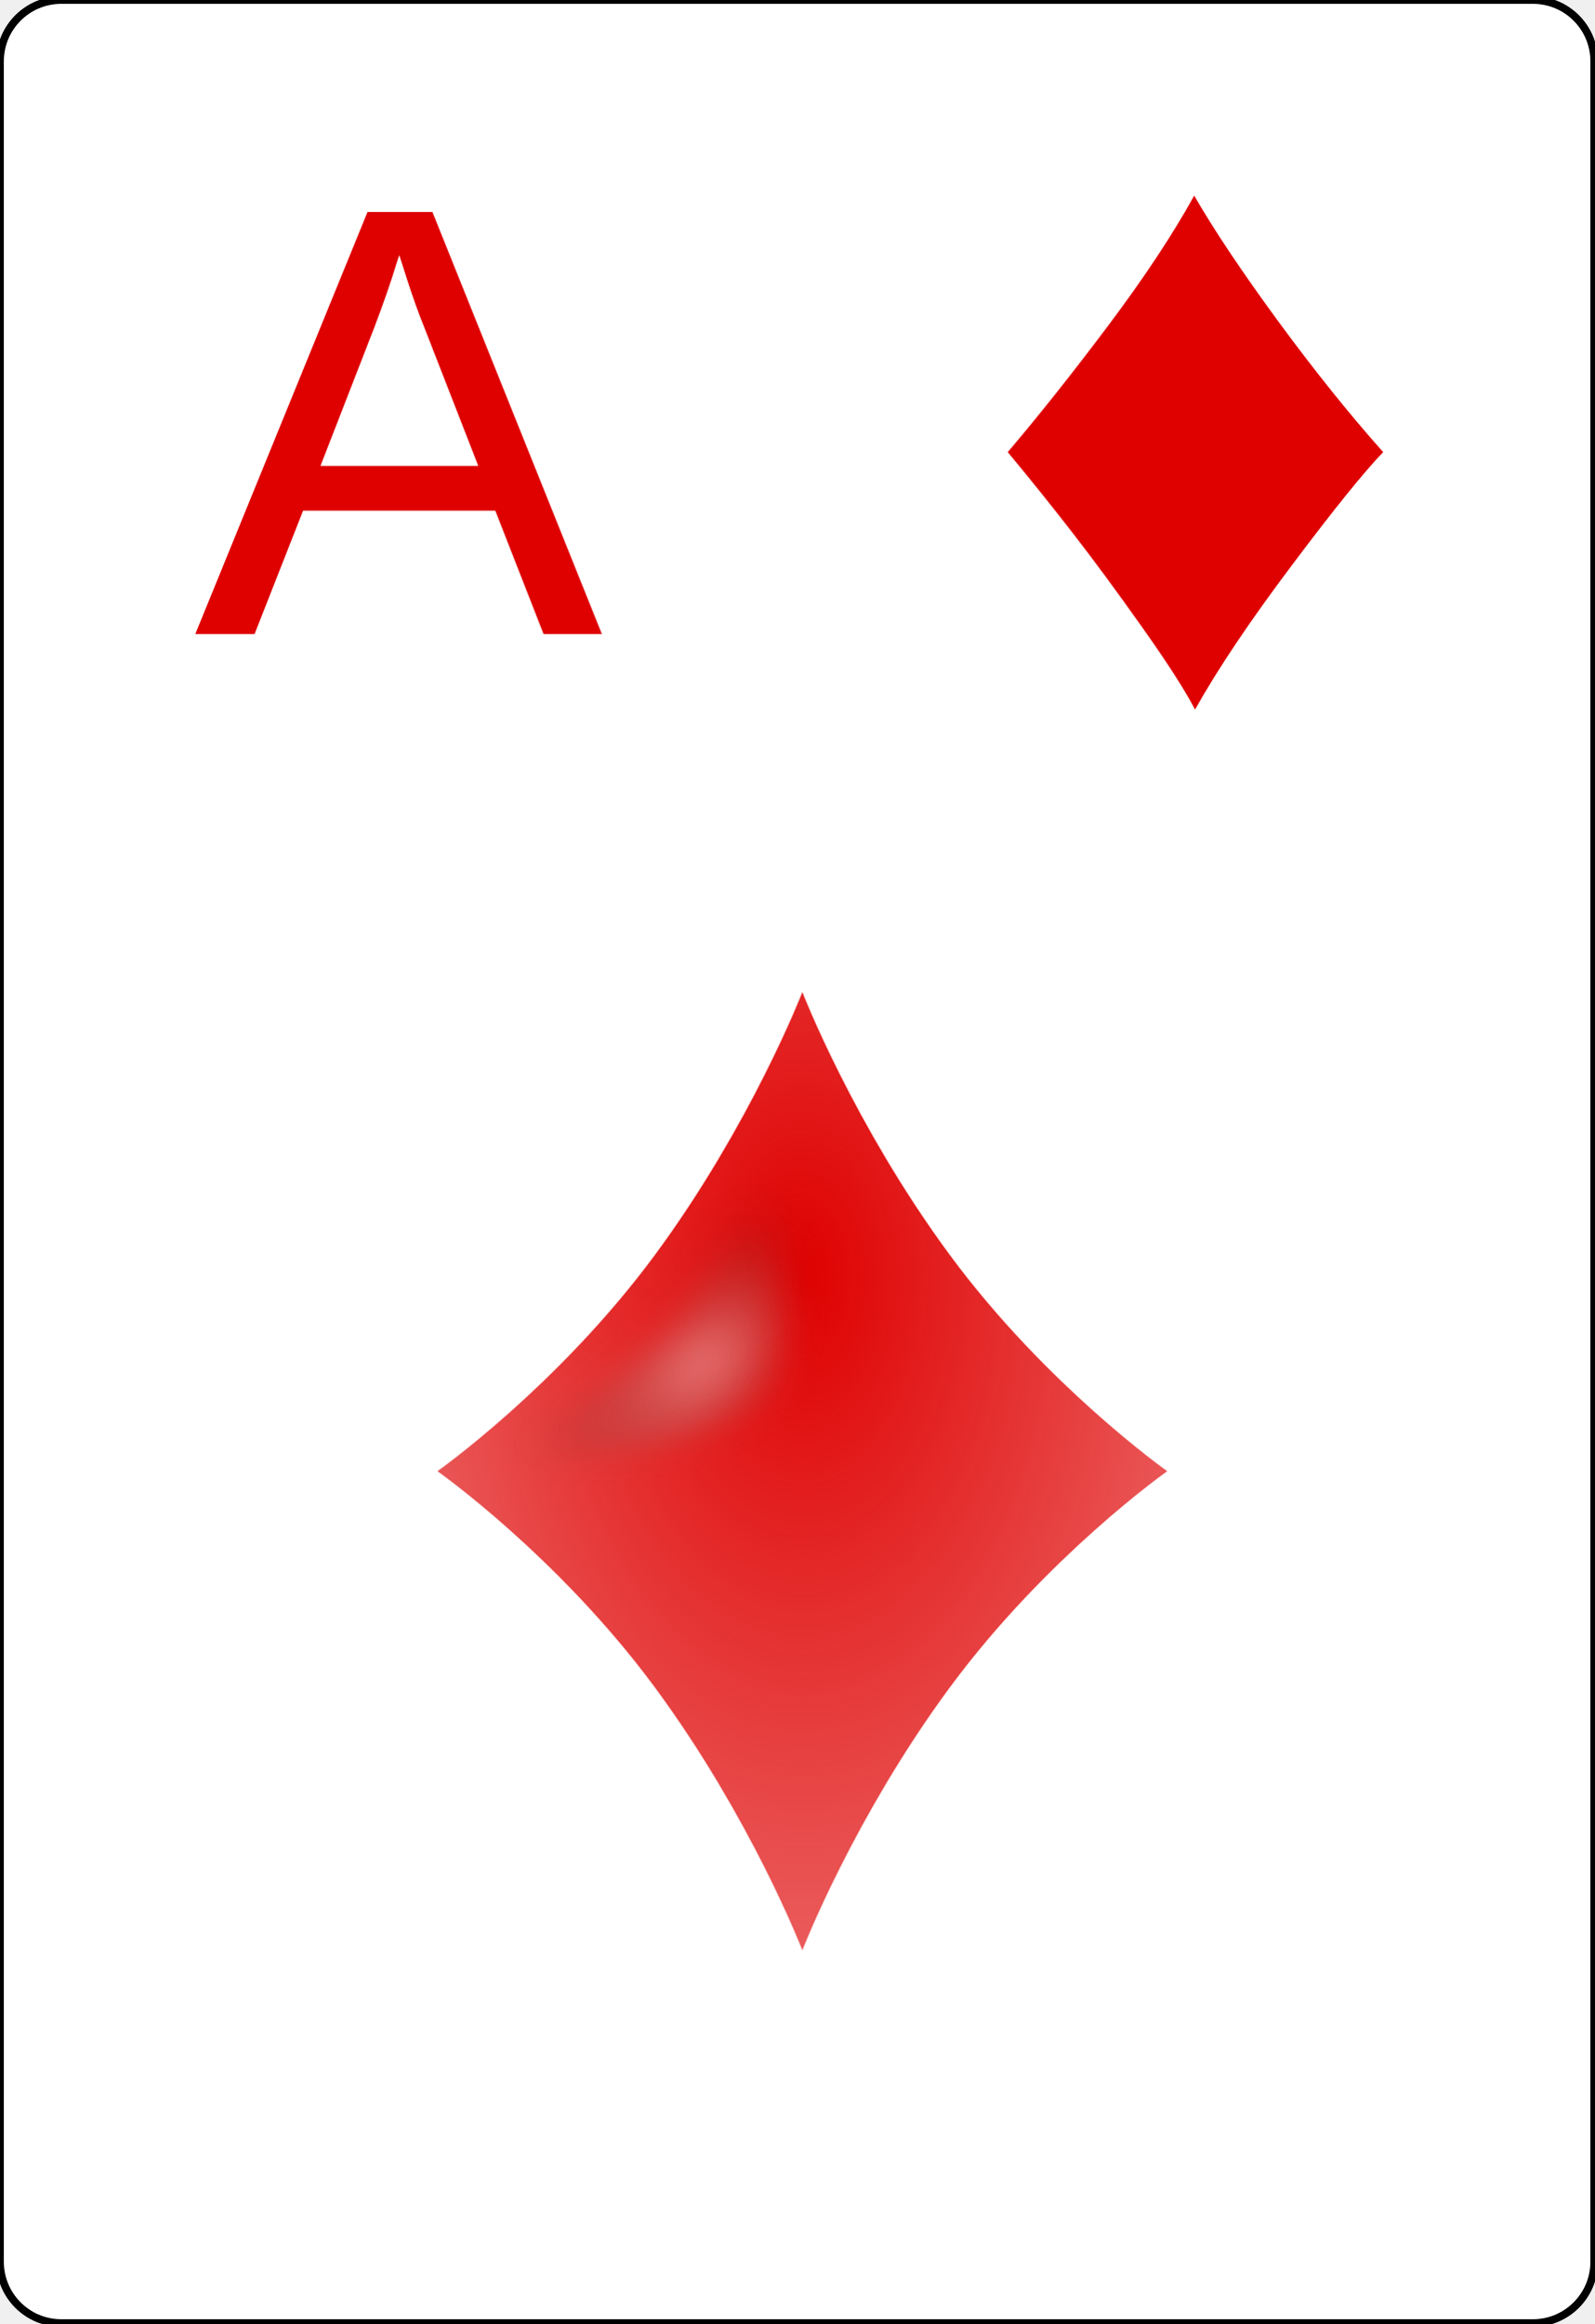
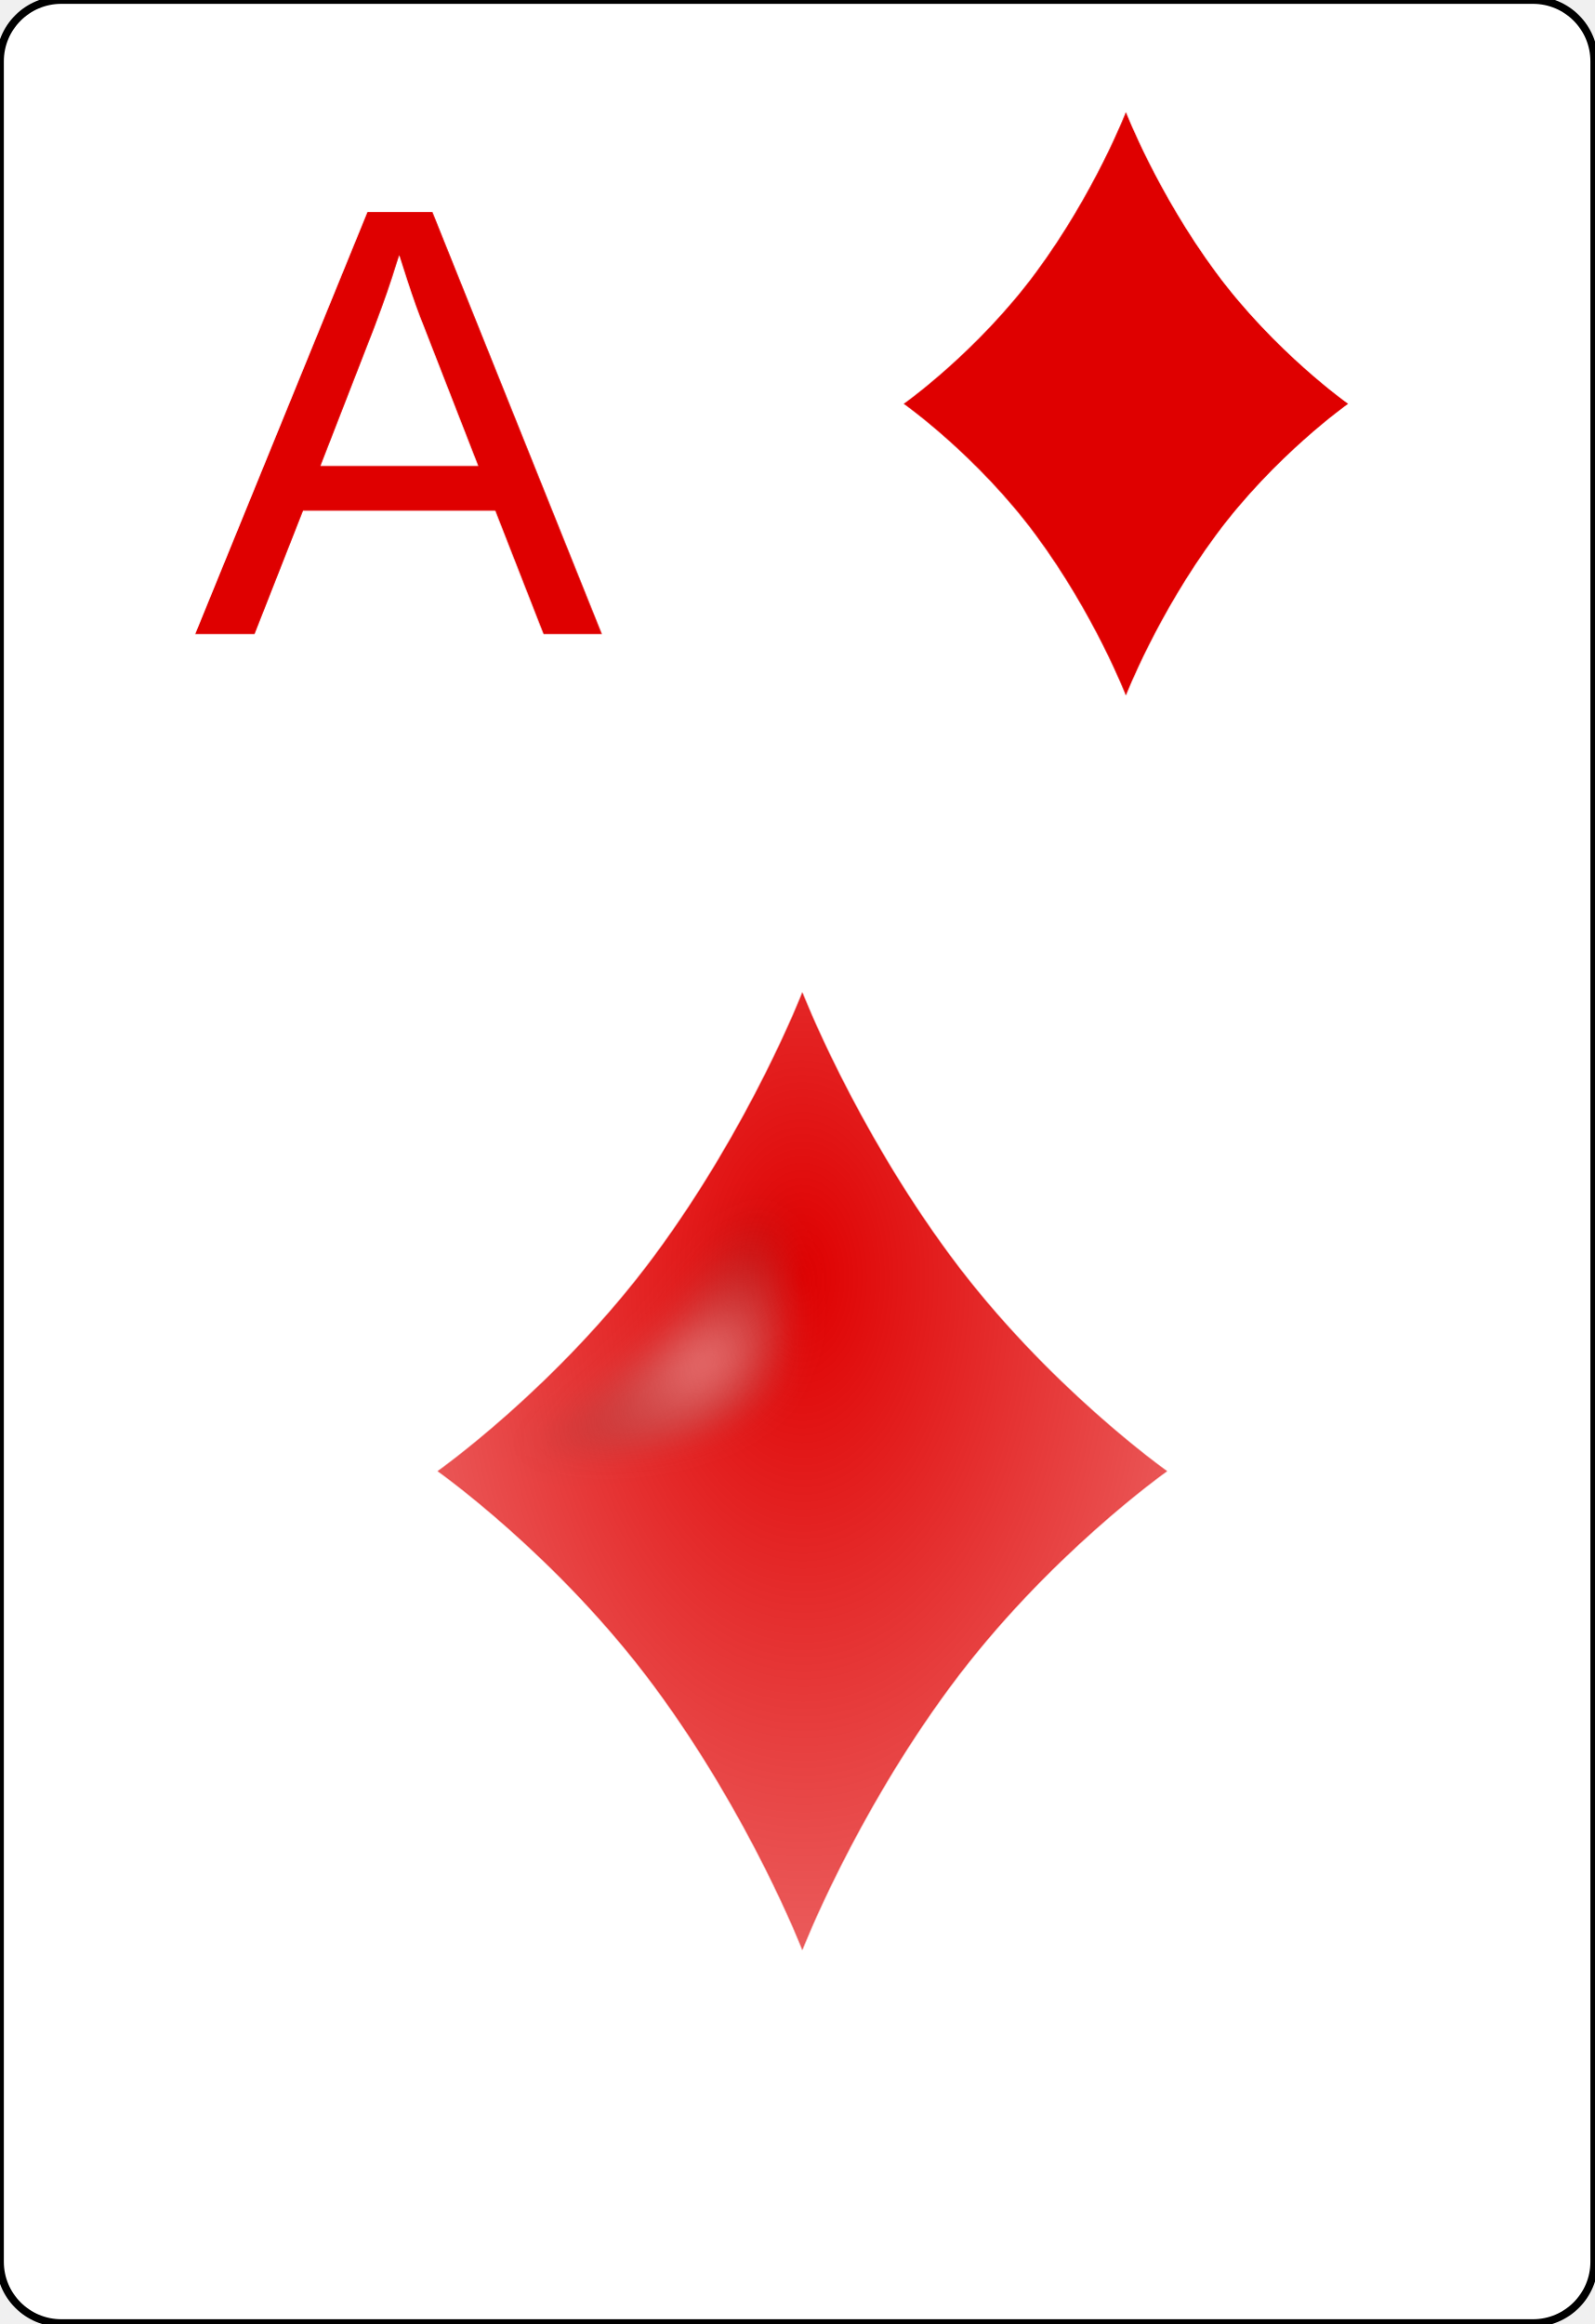
<svg xmlns="http://www.w3.org/2000/svg" xmlns:xlink="http://www.w3.org/1999/xlink" width="208" height="303" viewBox="0 0 208 303">
  <defs>
    <radialGradient xlink:href="#linearGradient3773" id="radialGradient3781" cx="-0.158" cy="-8.835" fx="-0.158" fy="-8.835" r="8" gradientTransform="matrix(-1.584269,-0.02349808,0.03071979,-2.477574,-0.2485638,-26.71351)" gradientUnits="userSpaceOnUse" />
    <linearGradient id="linearGradient3773">
      <stop style="stop-color:#000000;stop-opacity:1" offset="0" />
      <stop style="stop-color:#000000;stop-opacity:0.649" offset="1" />
    </linearGradient>
    <radialGradient xlink:href="#linearGradient3773" id="radialGradient3957" cx="-0.158" cy="-8.835" fx="-0.158" fy="-8.835" r="8" gradientTransform="matrix(-1.584269,-0.02349808,0.03071979,-2.477574,-0.2485638,-26.71351)" gradientUnits="userSpaceOnUse" />
    <linearGradient id="linearGradient3959">
      <stop style="stop-color:#000000;stop-opacity:1" offset="0" />
      <stop style="stop-color:#000000;stop-opacity:0.649" offset="1" />
    </linearGradient>
    <radialGradient r="81.903" fy="509.476" fx="168.025" cy="509.476" cx="168.025" gradientTransform="matrix(1.25656,-0.7774064,0.3366382,0.5361257,-221.2021,359.2426)" gradientUnits="userSpaceOnUse" id="radialGradient3975" xlink:href="#linearGradient3784-4" />
    <linearGradient id="linearGradient3784-4">
      <stop style="stop-color:#ffffff;stop-opacity:0.435" offset="0" />
      <stop style="stop-color:#000000;stop-opacity:0" offset="1" />
    </linearGradient>
    <radialGradient xlink:href="#linearGradient3784-4-5" id="radialGradient3929" gradientUnits="userSpaceOnUse" gradientTransform="matrix(1.25656,-0.7774064,0.3366382,0.5361257,-221.2021,359.2426)" cx="168.025" cy="509.476" fx="168.025" fy="509.476" r="81.903" />
    <linearGradient id="linearGradient3784-4-5">
      <stop style="stop-color:#ffffff;stop-opacity:0.489" offset="0" />
      <stop style="stop-color:#000000;stop-opacity:0" offset="1" />
    </linearGradient>
    <radialGradient xlink:href="#linearGradient3784-4-1" id="radialGradient3927" gradientUnits="userSpaceOnUse" gradientTransform="matrix(1.25656,-0.7774064,0.3366382,0.5361257,-221.2021,359.2426)" cx="168.025" cy="509.476" fx="168.025" fy="509.476" r="81.903" />
    <linearGradient id="linearGradient3784-4-1">
      <stop style="stop-color:#ffffff;stop-opacity:0.237" offset="0" />
      <stop style="stop-color:#000000;stop-opacity:0" offset="1" />
    </linearGradient>
    <linearGradient id="linearGradient3768">
      <stop style="stop-color:#df0000;stop-opacity:1" offset="0" />
      <stop style="stop-color:#df0000;stop-opacity:0.672" offset="1" />
    </linearGradient>
    <linearGradient id="linearGradient3784-4-6">
      <stop style="stop-color:#ffffff;stop-opacity:0.313" offset="0" />
      <stop style="stop-color:#000000;stop-opacity:0" offset="1" />
    </linearGradient>
    <radialGradient r="81.903" fy="492.632" fx="159.354" cy="492.632" cx="159.354" gradientTransform="matrix(1.089478,-0.715138,0.4464527,0.6562658,-244.9333,290.9185)" gradientUnits="userSpaceOnUse" id="radialGradient4013-8" xlink:href="#linearGradient3784-4-2" />
    <linearGradient id="linearGradient3784-4-2">
      <stop style="stop-color:#ffffff;stop-opacity:0.29" offset="0" />
      <stop style="stop-color:#000000;stop-opacity:0" offset="1" />
    </linearGradient>
    <linearGradient id="linearGradient2984">
      <stop style="stop-color:#df0000;stop-opacity:1" offset="0" />
      <stop style="stop-color:#df0000;stop-opacity:0.641" offset="1" />
    </linearGradient>
    <linearGradient id="linearGradient3784-4-4">
      <stop style="stop-color:#ffffff;stop-opacity:0.435" offset="0" />
      <stop style="stop-color:#000000;stop-opacity:0" offset="1" />
    </linearGradient>
    <filter color-interpolation-filters="sRGB" id="filter3834-6-0" x="-0.139" width="1.279" y="-0.162" height="1.325">
      <feGaussianBlur stdDeviation="9.511" />
    </filter>
    <radialGradient r="81.903" fy="511.223" fx="171.487" cy="511.223" cx="171.487" gradientTransform="matrix(1.152989,-0.6739155,0.3948202,0.6754904,-233.6326,270.4008)" gradientUnits="userSpaceOnUse" id="radialGradient3100" xlink:href="#linearGradient3784-4-4" />
    <radialGradient xlink:href="#linearGradient2984" id="radialGradient3137" gradientUnits="userSpaceOnUse" gradientTransform="matrix(-1.122416,0.00551393,-0.00908973,-1.85031,-0.0293938,-10.2277)" cx="1.6632675e-13" cy="-3.234" fx="1.6632675e-13" fy="-3.234" r="8" />
  </defs>
  <rect width="208" height="303" rx="8" fill="#FFFFFF" stroke="#000000" strokeWidth="0.5" />
  <g transform="translate(22.4, 75)">
    <g transform="matrix(0.1700144,0,0,0.1700144,19.51711,29.79434)">
      <g transform="matrix(35.0051,0,0,35.0051,369.1837,512.2729)">
        <path d="M 3.243,-4.725 C 1.126,-7.589 0,-10.5 0,-10.5 c 0,0 -1.126,2.911 -3.243,5.775 C -5.361,-1.862 -8,0 -8,0 -8,0 -5.361,1.861 -3.243,4.726 -1.126,7.589 0,10.5 0,10.5 0,10.5 1.126,7.589 3.243,4.726 5.361,1.861 8,0 8,0 8,0 5.361,-1.862 3.243,-4.725 z" style="fill:url(#radialGradient3137);fill-opacity:1" />
      </g>
      <path transform="matrix(-1.465212,0.2369433,-0.2453813,-1.517391,660.3062,1148.701)" d="m 117.301,604.266 c 0,0 -8.068,-94.95 22.857,-122.857 34.761,-31.369 140,-11.429 140,-11.429 0,0 -71.54,24.838 -100,48.571 -27.21,22.692 -62.857,85.714 -62.857,85.714 z" style="fill:url(#radialGradient3100);fill-opacity:1;stroke:none;filter:url(#filter3834-6-0)" />
    </g>
  </g>
+   <g transform="scale(1.4) translate(22, -18)">
+     <g transform="matrix(2.588291,0,0,2.588291,82.92873,55.61954)">
+       <path fill="#df0000" d="M 3.243,-4.725 C 1.126,-7.589 0,-10.5 0,-10.5 c 0,0 -1.126,2.911 -3.243,5.775 C -5.361,-1.862 -8,0 -8,0 -8,0 -5.361,1.861 -3.243,4.726 -1.126,7.589 0,10.5 0,10.5 0,10.5 1.126,7.589 3.243,4.726 5.361,1.861 8,0 8,0 8,0 5.361,-1.862 3.243,-4.725 z" />
+     </g>
+   </g>
  <g fill="#df0000" stroke="none" text-anchor="middle" dominant-baseline="middle" font-family="Arial">
    <text font-size="80" x="52" y="60">A</text>
-     <text font-size="110" x="156" y="60">♦</text>
  </g>
</svg>
